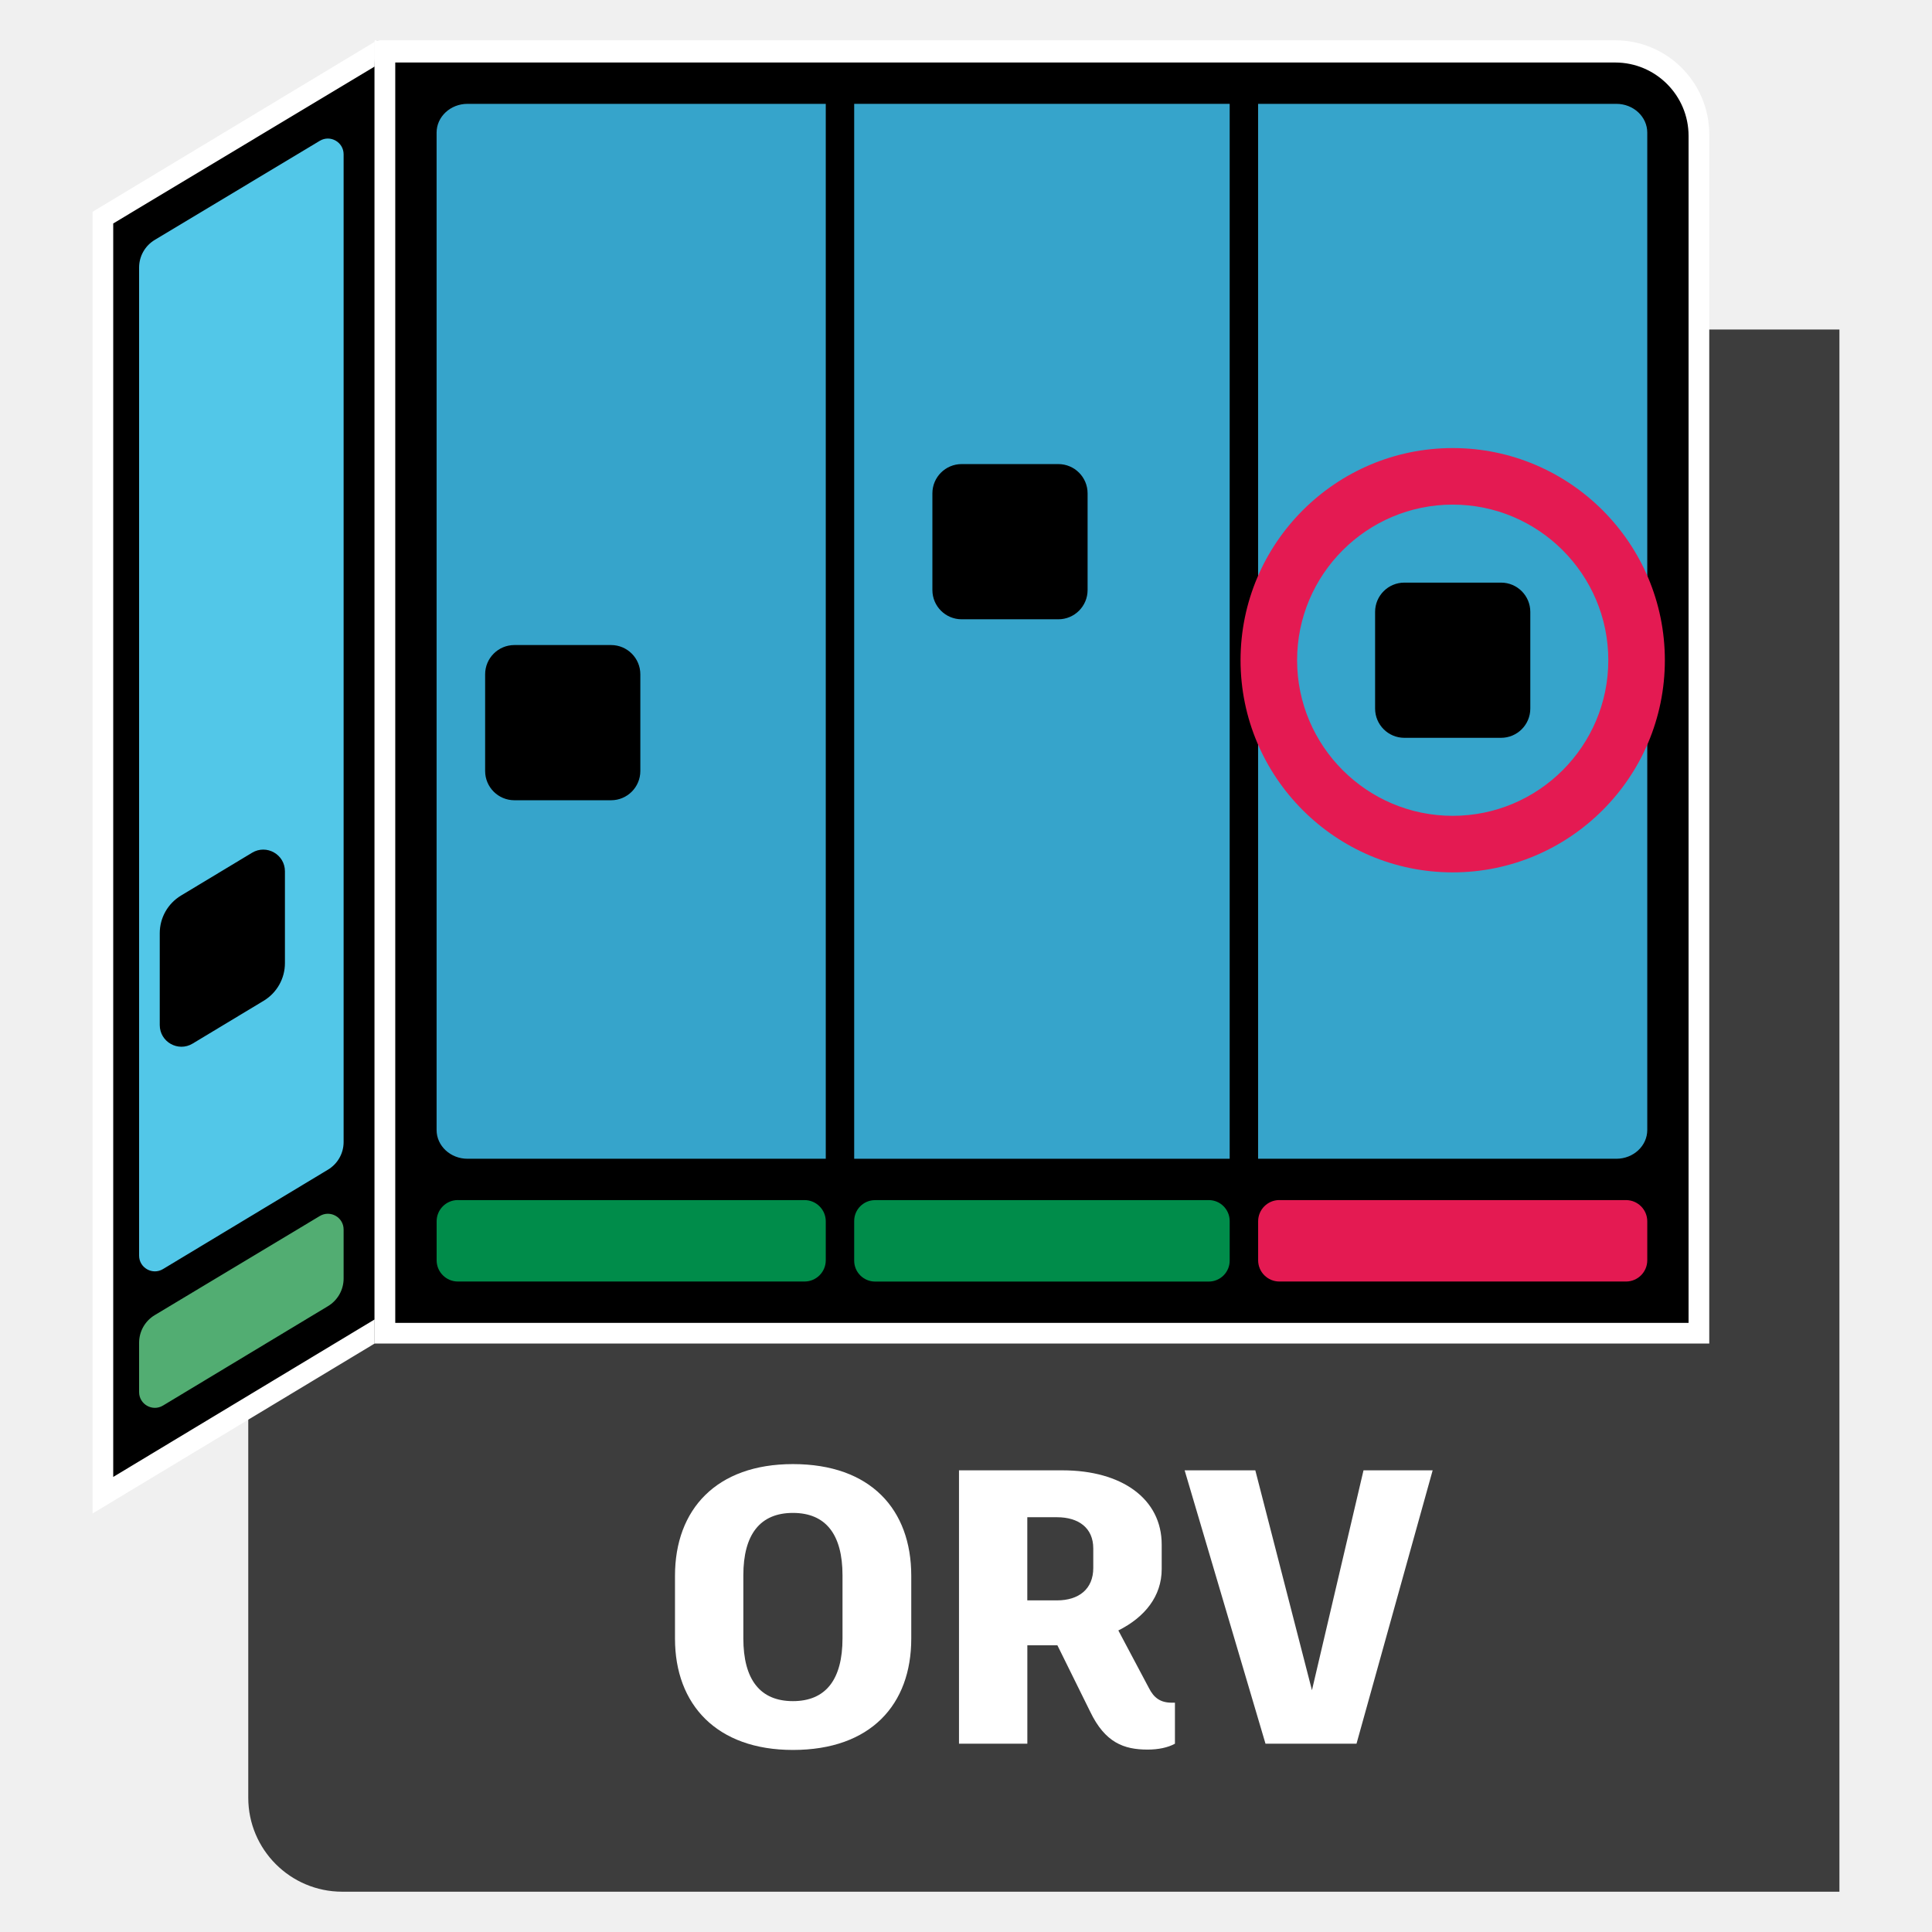
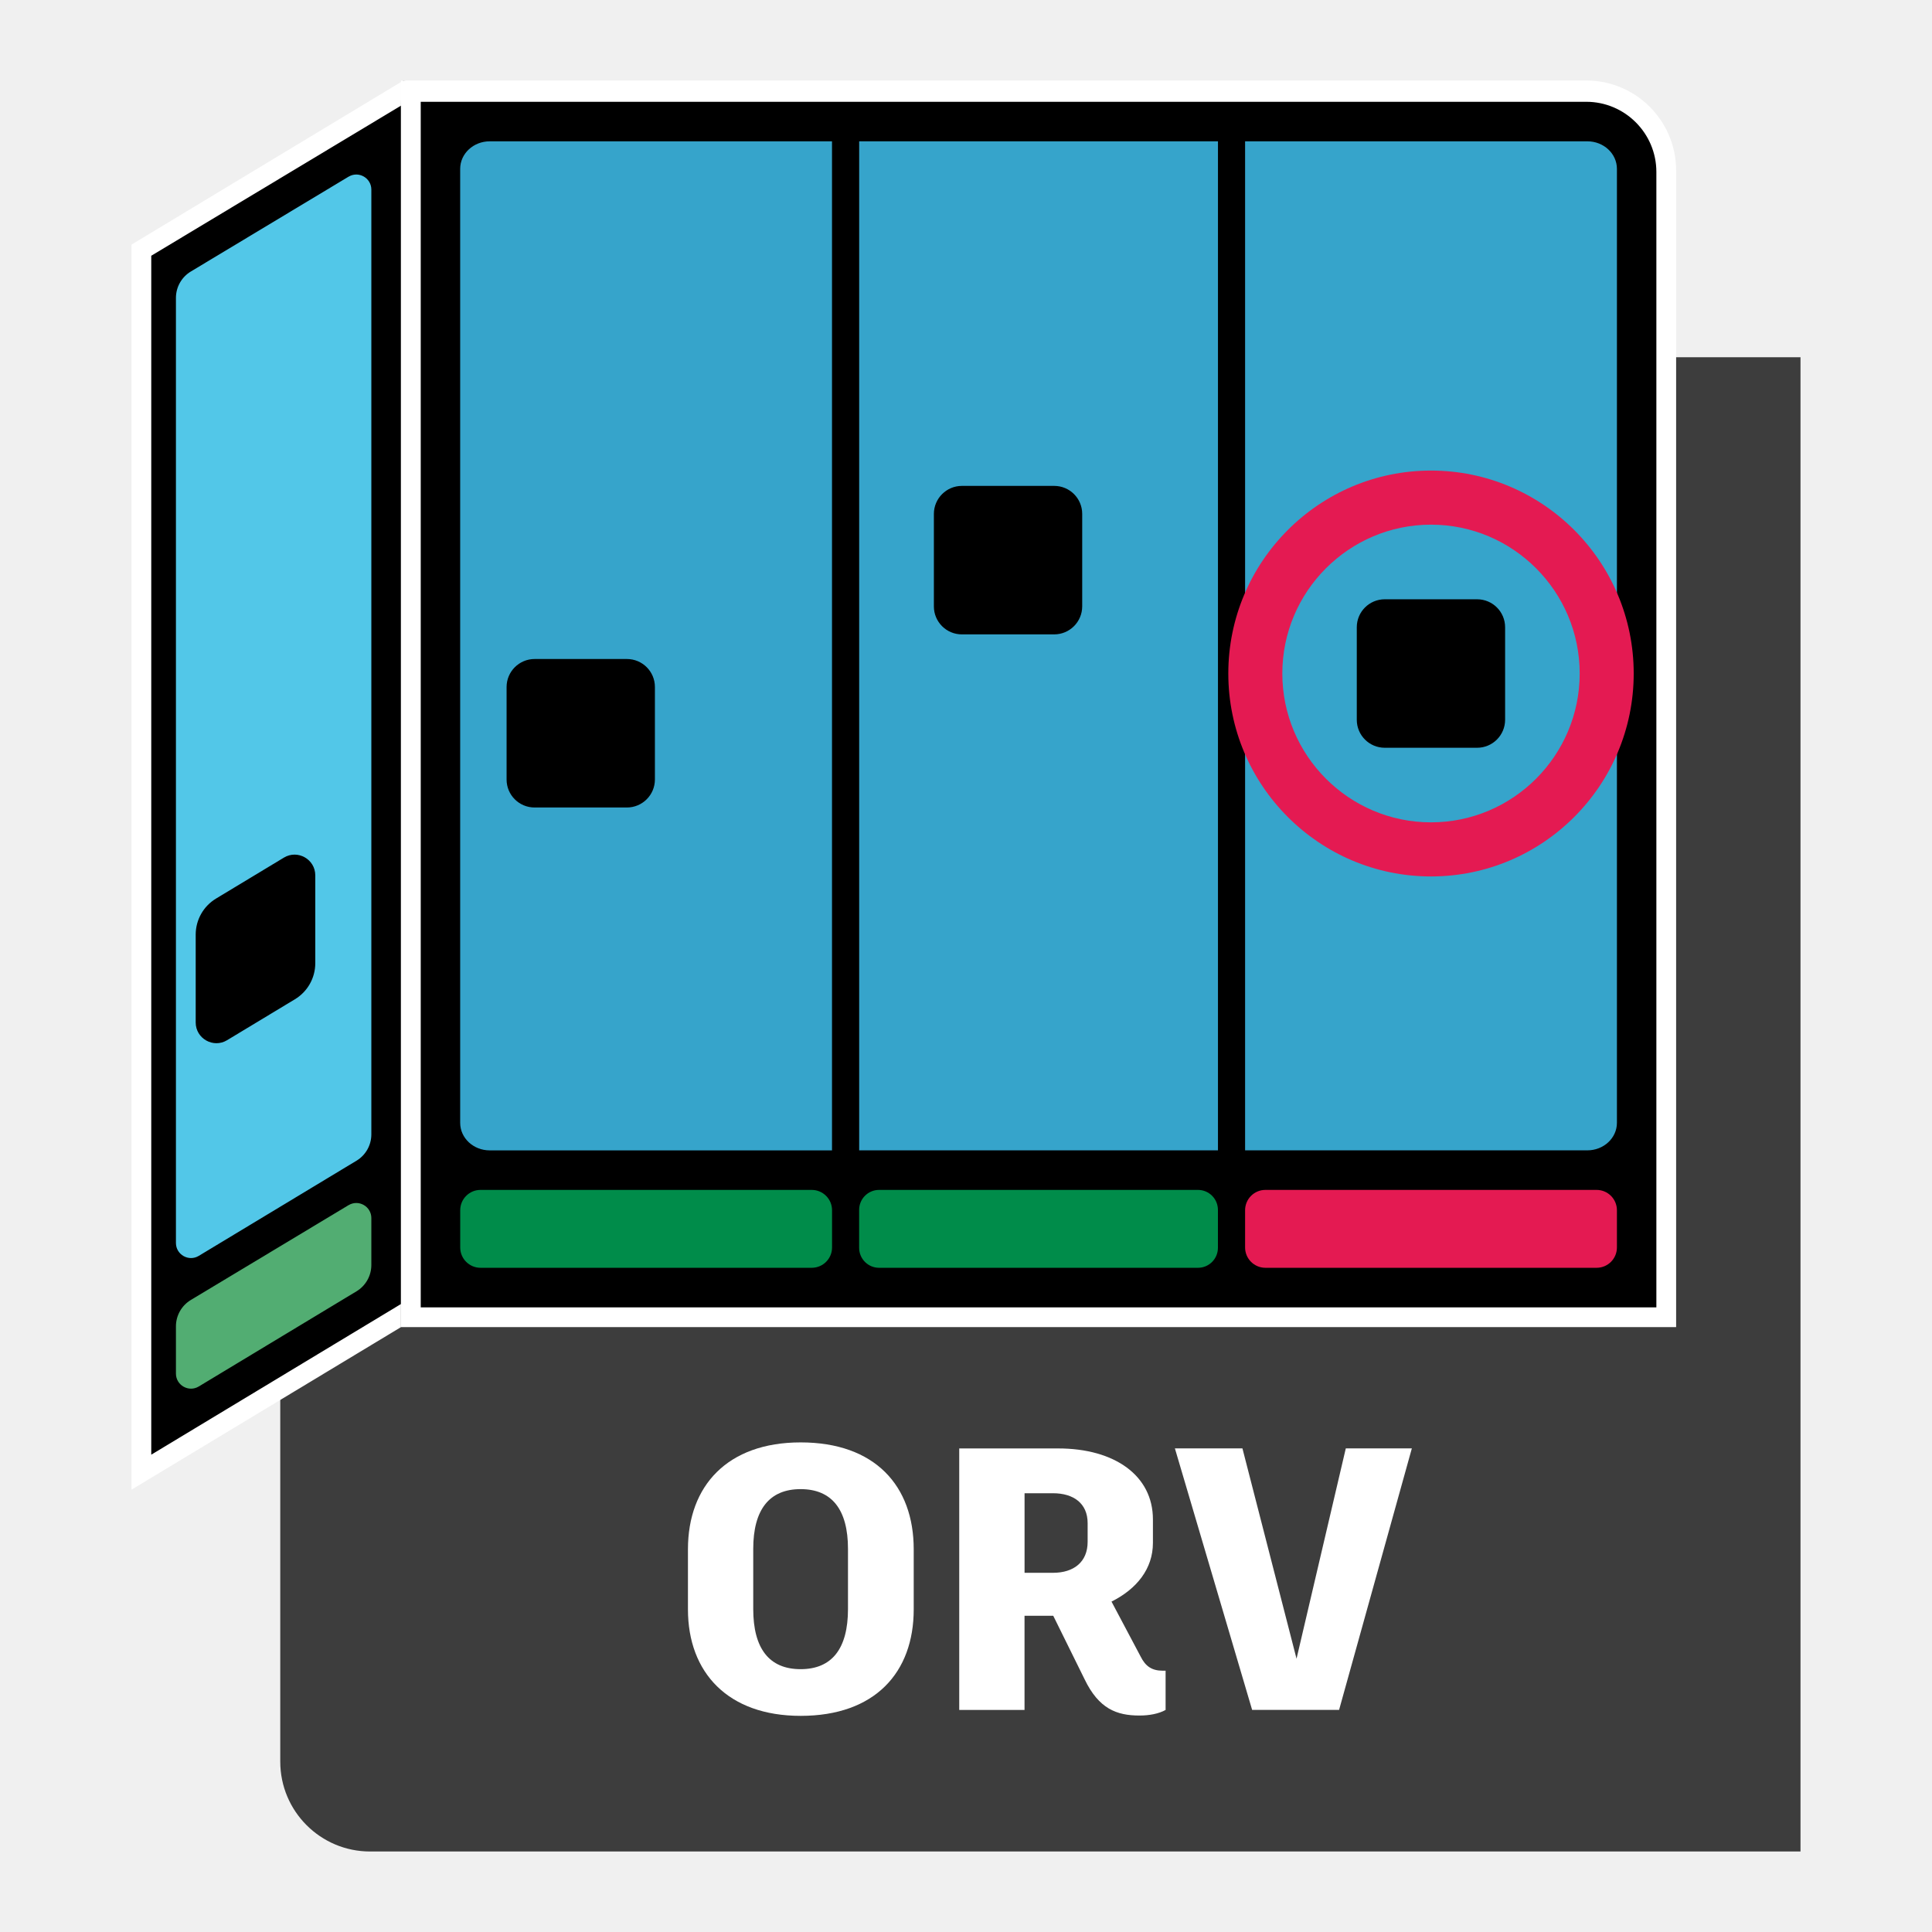
- <svg xmlns="http://www.w3.org/2000/svg" id="uuid-2d3e5d94-c0d0-4017-beb2-86be82898227" width="48" height="48" viewBox="0 0 48 48">
-   <g id="uuid-a050c27d-c7b4-4145-b102-ccfc257e6d3f">
-     <path id="uuid-71616f17-7418-40fe-9ae0-94430456b11b" d="M9.358,1.001l33.097,7.186h3.245v38.812H8.504c-1.29,0-2.336-1.046-2.336-2.336v-9.842L9.355,1.009l.003-.007h0Z" style="fill:#3d3d3d; stroke-width:0px;" />
-     <polygon points="2.3 37.602 9.307 33.38 9.307 1.04 2.3 5.262 2.3 37.602" style="fill:#fff; stroke-width:0px;" />
-     <path d="M9.307,1.653v31.128l-6.494,3.913V5.552l6.494-3.899Z" style="stroke-width:0px;" />
-     <path d="M42.466,33.38H9.307V1.02l.01-.019h30.813c1.29,0,2.336,1.047,2.336,2.338v30.041Z" style="fill:#fff; stroke-width:0px;" />
-     <path d="M40.13,1.553c1.005,0,1.822.818,1.822,1.822v29.491H9.82V1.553h30.31" style="stroke-width:0px;" />
-     <rect x="21.222" y="2.58" width="9.329" height="26.209" style="fill:#36a4cb; stroke-width:0px;" />
-     <path d="M40.158,2.58h-8.901v26.209h8.901c.424,0,.768-.32.768-.715V3.295c0-.395-.344-.715-.768-.715Z" style="fill:#36a4cb; stroke-width:0px;" />
-     <path d="M20.516,2.58h-8.901c-.424,0-.768.32-.768.715v24.779c0,.395.344.715.768.715h8.901V2.58Z" style="fill:#36a4cb; stroke-width:0px;" />
-     <rect x="12.053" y="16.026" width="3.856" height="3.856" rx=".727" ry=".727" style="stroke-width:0px;" />
-     <rect x="23.165" y="11.53" width="3.856" height="3.856" rx=".727" ry=".727" style="stroke-width:0px;" />
-     <rect x="34.164" y="14.475" width="3.856" height="3.856" rx=".727" ry=".727" style="stroke-width:0px;" />
-     <path d="M7.944,3.499l-4.1,2.462c-.241.145-.388.405-.388.686v24.548c0,.304.332.492.593.335l4.101-2.471c.24-.145.387-.405.387-.685V3.834c0-.304-.332-.492-.593-.335h0Z" style="fill:#52c7e8; stroke-width:0px;" />
-     <path d="M7.944,30.212l-4.1,2.462c-.241.145-.388.405-.388.686v1.226c0,.304.332.492.593.335l4.101-2.471c.24-.145.387-.405.387-.685v-1.218c0-.304-.332-.492-.593-.335h0Z" style="fill:#52ad72; stroke-width:0px;" />
-     <path d="M4.785,25.928l1.766-1.064c.328-.198.528-.552.528-.935v-2.282c0-.419-.457-.677-.816-.461l-1.766,1.064c-.328.198-.528.552-.528.935v2.282c0,.419.457.677.816.461Z" style="stroke-width:0px;" />
-     <path d="M36.092,21.674c-2.906,0-5.271-2.365-5.271-5.271s2.365-5.271,5.271-5.271,5.271,2.365,5.271,5.271-2.365,5.271-5.271,5.271ZM36.092,12.537c-2.132,0-3.866,1.734-3.866,3.866s1.734,3.866,3.866,3.866,3.866-1.734,3.866-3.866-1.734-3.866-3.866-3.866Z" style="fill:#e41a52; stroke-width:0px;" />
-     <path d="M31.785,29.816h8.613c.292,0,.528.237.528.528v.967c0,.292-.237.528-.528.528h-8.612c-.292,0-.528-.237-.528-.528v-.968c0-.291.236-.528.528-.528h0Z" style="fill:#e41a52; stroke-width:0px;" />
-     <path d="M21.74,29.816h8.292c.286,0,.519.233.519.519v.986c0,.286-.233.519-.519.519h-8.291c-.286,0-.519-.233-.519-.519v-.986c0-.286.232-.518.518-.518h0Z" style="fill:#008c4a; stroke-width:0px;" />
-     <path d="M11.375,29.816h8.613c.292,0,.528.237.528.528v.967c0,.292-.237.528-.528.528h-8.612c-.292,0-.528-.237-.528-.528v-.968c0-.291.236-.528.528-.528h0Z" style="fill:#008c4a; stroke-width:0px;" />
+ <svg xmlns="http://www.w3.org/2000/svg" id="uuid-c5ebd2e1-ab2e-4374-94ee-ff7afe7a513f" width="48" height="48" viewBox="0 0 48 48">
+   <defs>
+     <style>
+             .uuid-22b1d910-a44d-4d4a-8b3b-d54ece8c598e{fill:#e41a52;}.uuid-22b1d910-a44d-4d4a-8b3b-d54ece8c598e,.uuid-f82564e2-ab07-4810-b8bd-726e6788ab60,.uuid-19e2f44c-42be-472c-8008-238cc9aea2cf,.uuid-f17f7aef-3b3d-47f8-9eed-68d846f28e53,.uuid-9cbb457c-ab3c-4930-af96-5dcee2fd7dda,.uuid-0f30350e-d8ca-4383-9c57-a41dd4fdf9e2,.uuid-08ebadac-d5a8-4c85-a43e-3951681ca7d5,.uuid-aea91336-01b8-4ec4-a8d7-c7986ef112ab{stroke-width:0px;}.uuid-f82564e2-ab07-4810-b8bd-726e6788ab60{fill:#36a4cb;}.uuid-f17f7aef-3b3d-47f8-9eed-68d846f28e53{fill:#008c4a;}.uuid-9cbb457c-ab3c-4930-af96-5dcee2fd7dda{fill:#fff;}.uuid-0f30350e-d8ca-4383-9c57-a41dd4fdf9e2{fill:#52ad72;}.uuid-08ebadac-d5a8-4c85-a43e-3951681ca7d5{fill:#3d3d3d;}.uuid-aea91336-01b8-4ec4-a8d7-c7986ef112ab{fill:#52c7e8;}</style>
+   </defs>
+   <g id="uuid-bc16ae95-e7db-4f50-94a0-2ab8433438f3">
+     <path id="uuid-9cde691f-e47e-4acf-85ef-5bd05e45ace1" class="uuid-08ebadac-d5a8-4c85-a43e-3951681ca7d5" d="M10.011,2.001l31.622,6.874h3.1v37.125H9.195c-1.233,0-2.232-1-2.232-2.234v-9.414L10.008,2.008l.003-.007h0Z" />
+     <polygon class="uuid-9cbb457c-ab3c-4930-af96-5dcee2fd7dda" points="3.268 37.01 9.962 32.972 9.962 2.038 3.268 6.077 3.268 37.01" />
+     <path class="uuid-19e2f44c-42be-472c-8008-238cc9aea2cf" d="M9.962,2.624v29.774l-6.204,3.743V6.354l6.204-3.729Z" />
+     <path class="uuid-9cbb457c-ab3c-4930-af96-5dcee2fd7dda" d="M41.643,32.972H9.962V2.019l.01-.019h29.439c1.232,0,2.232,1.002,2.232,2.237v28.735Z" />
+     <path class="uuid-19e2f44c-42be-472c-8008-238cc9aea2cf" d="M39.411,2.529c.96,0,1.741.782,1.741,1.743v28.209H10.453V2.529h28.959" />
+     <rect class="uuid-f82564e2-ab07-4810-b8bd-726e6788ab60" x="21.346" y="3.511" width="8.914" height="25.069" />
+     <path class="uuid-f82564e2-ab07-4810-b8bd-726e6788ab60" d="M39.438,3.511h-8.504v25.069h8.504c.405,0,.734-.306.734-.684V4.195c0-.378-.329-.684-.734-.684Z" />
+     <path class="uuid-f82564e2-ab07-4810-b8bd-726e6788ab60" d="M20.671,3.511h-8.504c-.405,0-.734.306-.734.684v23.702c0,.378.329.684.734.684h8.504V3.511Z" />
+     <path class="uuid-19e2f44c-42be-472c-8008-238cc9aea2cf" d="M13.282,16.373h2.294c.384,0,.695.311.695.695v2.298c0,.384-.312.696-.696.696h-2.294c-.384,0-.695-.311-.695-.695v-2.298c0-.384.312-.696.696-.696Z" />
+     <path class="uuid-19e2f44c-42be-472c-8008-238cc9aea2cf" d="M23.898,12.072h2.294c.384,0,.695.311.695.695v2.298c0,.384-.312.696-.696.696h-2.294c-.384,0-.695-.311-.695-.695v-2.298c0-.384.312-.696.696-.696Z" />
+     <path class="uuid-19e2f44c-42be-472c-8008-238cc9aea2cf" d="M34.405,14.889h2.294c.384,0,.695.311.695.695v2.298c0,.384-.312.696-.696.696h-2.294c-.384,0-.695-.311-.695-.695v-2.299c0-.384.311-.695.695-.695Z" />
+     <path class="uuid-aea91336-01b8-4ec4-a8d7-c7986ef112ab" d="M8.659,4.39l-3.917,2.355c-.23.138-.371.387-.371.656v23.48c0,.291.318.471.567.321l3.918-2.364c.23-.138.37-.387.37-.655V4.711c0-.291-.317-.471-.566-.321h0Z" />
+     <path class="uuid-0f30350e-d8ca-4383-9c57-a41dd4fdf9e2" d="M8.659,29.942l-3.917,2.355c-.23.138-.371.387-.371.656v1.173c0,.291.318.471.567.321l3.918-2.364c.23-.138.37-.387.37-.655v-1.165c0-.291-.317-.471-.566-.321h0Z" />
+     <path class="uuid-19e2f44c-42be-472c-8008-238cc9aea2cf" d="M5.641,25.844l1.687-1.018c.313-.189.505-.528.505-.895v-2.183c0-.4-.437-.647-.779-.441l-1.687,1.018c-.313.189-.505.528-.505.895v2.183c0,.4.437.647.779.441Z" />
+     <path class="uuid-22b1d910-a44d-4d4a-8b3b-d54ece8c598e" d="M35.553,21.775c-2.777,0-5.036-2.262-5.036-5.042s2.259-5.042,5.036-5.042,5.036,2.262,5.036,5.042-2.259,5.042-5.036,5.042ZM35.553,13.035c-2.037,0-3.694,1.659-3.694,3.698s1.657,3.698,3.694,3.698,3.694-1.659,3.694-3.698-1.657-3.698-3.694-3.698Z" />
+     <path class="uuid-22b1d910-a44d-4d4a-8b3b-d54ece8c598e" d="M31.438,29.563h8.229c.279,0,.505.226.505.505v.925c0,.279-.226.505-.505.505h-8.228c-.279,0-.505-.226-.505-.505v-.925c0-.279.226-.505.504-.505h0Z" />
+     <path class="uuid-f17f7aef-3b3d-47f8-9eed-68d846f28e53" d="M21.841,29.563h7.922c.274,0,.496.222.496.496v.943c0,.274-.222.496-.496.496h-7.922c-.274,0-.496-.222-.496-.496v-.943c0-.274.222-.496.495-.496h0Z" />
+     <path class="uuid-f17f7aef-3b3d-47f8-9eed-68d846f28e53" d="M11.938,29.563h8.229c.279,0,.505.226.505.505v.925c0,.279-.226.505-.505.505h-8.228c-.279,0-.505-.226-.505-.505v-.925c0-.279.226-.505.504-.505h0Z" />
  </g>
-   <g id="uuid-d38ff2d7-21ec-43e4-9e76-4ce58911c0fc">
-     <path d="M22.64,39.15v1.562c0,1.64-1.009,2.765-2.94,2.765-1.892,0-2.93-1.126-2.93-2.765v-1.562c0-1.65,1.029-2.775,2.93-2.775,1.931,0,2.94,1.126,2.94,2.775h0ZM18.468,39.14v1.562c0,1.028.417,1.562,1.232,1.562s1.232-.534,1.232-1.562v-1.562c0-1.019-.417-1.552-1.232-1.552s-1.232.534-1.232,1.552Z" style="fill:#fff; stroke-width:0px;" />
-     <path d="M29.191,42.303v1.019c-.175.097-.417.146-.679.146-.592,0-1.058-.175-1.426-.941l-.815-1.65h-.747v2.445h-1.698v-6.792h2.571c1.475,0,2.465.708,2.465,1.844v.611c0,.669-.417,1.194-1.077,1.523l.757,1.426c.126.252.291.369.573.369h.078,0ZM25.523,39.761h.737c.543,0,.902-.281.902-.805v-.485c0-.514-.369-.776-.902-.776h-.737v2.067h0Z" style="fill:#fff; stroke-width:0px;" />
-     <path d="M29.432,36.53h1.756l1.407,5.463,1.281-5.463h1.718l-1.892,6.792h-2.261l-2.009-6.792Z" style="fill:#fff; stroke-width:0px;" />
+   <g id="uuid-32bcd1ab-6c4f-4267-84d4-680af91f1fd8">
+     <path class="uuid-9cbb457c-ab3c-4930-af96-5dcee2fd7dda" d="M22.701,38.491v1.494c0,1.569-.964,2.645-2.809,2.645-1.808,0-2.8-1.077-2.8-2.645v-1.494c0-1.578.983-2.655,2.8-2.655,1.845,0,2.809,1.077,2.809,2.655h0ZM18.714,38.482v1.494c0,.984.399,1.494,1.177,1.494s1.177-.51,1.177-1.494v-1.494c0-.975-.399-1.485-1.177-1.485s-1.177.51-1.177,1.485Z" />
+     <path class="uuid-9cbb457c-ab3c-4930-af96-5dcee2fd7dda" d="M28.959,41.508v.975c-.167.093-.399.139-.649.139-.566,0-1.01-.167-1.363-.9l-.779-1.578h-.714v2.339h-1.622v-6.497h2.457c1.409,0,2.355.678,2.355,1.763v.585c0,.64-.399,1.142-1.029,1.457l.723,1.364c.12.241.278.353.547.353h.074,0ZM25.455,39.076h.705c.519,0,.862-.269.862-.77v-.464c0-.492-.352-.743-.862-.743h-.705v1.977h0Z" />
+     <path class="uuid-9cbb457c-ab3c-4930-af96-5dcee2fd7dda" d="M29.19,35.985h1.678l1.344,5.225,1.224-5.225h1.641l-1.808,6.497h-2.16l-1.919-6.497Z" />
  </g>
</svg>
